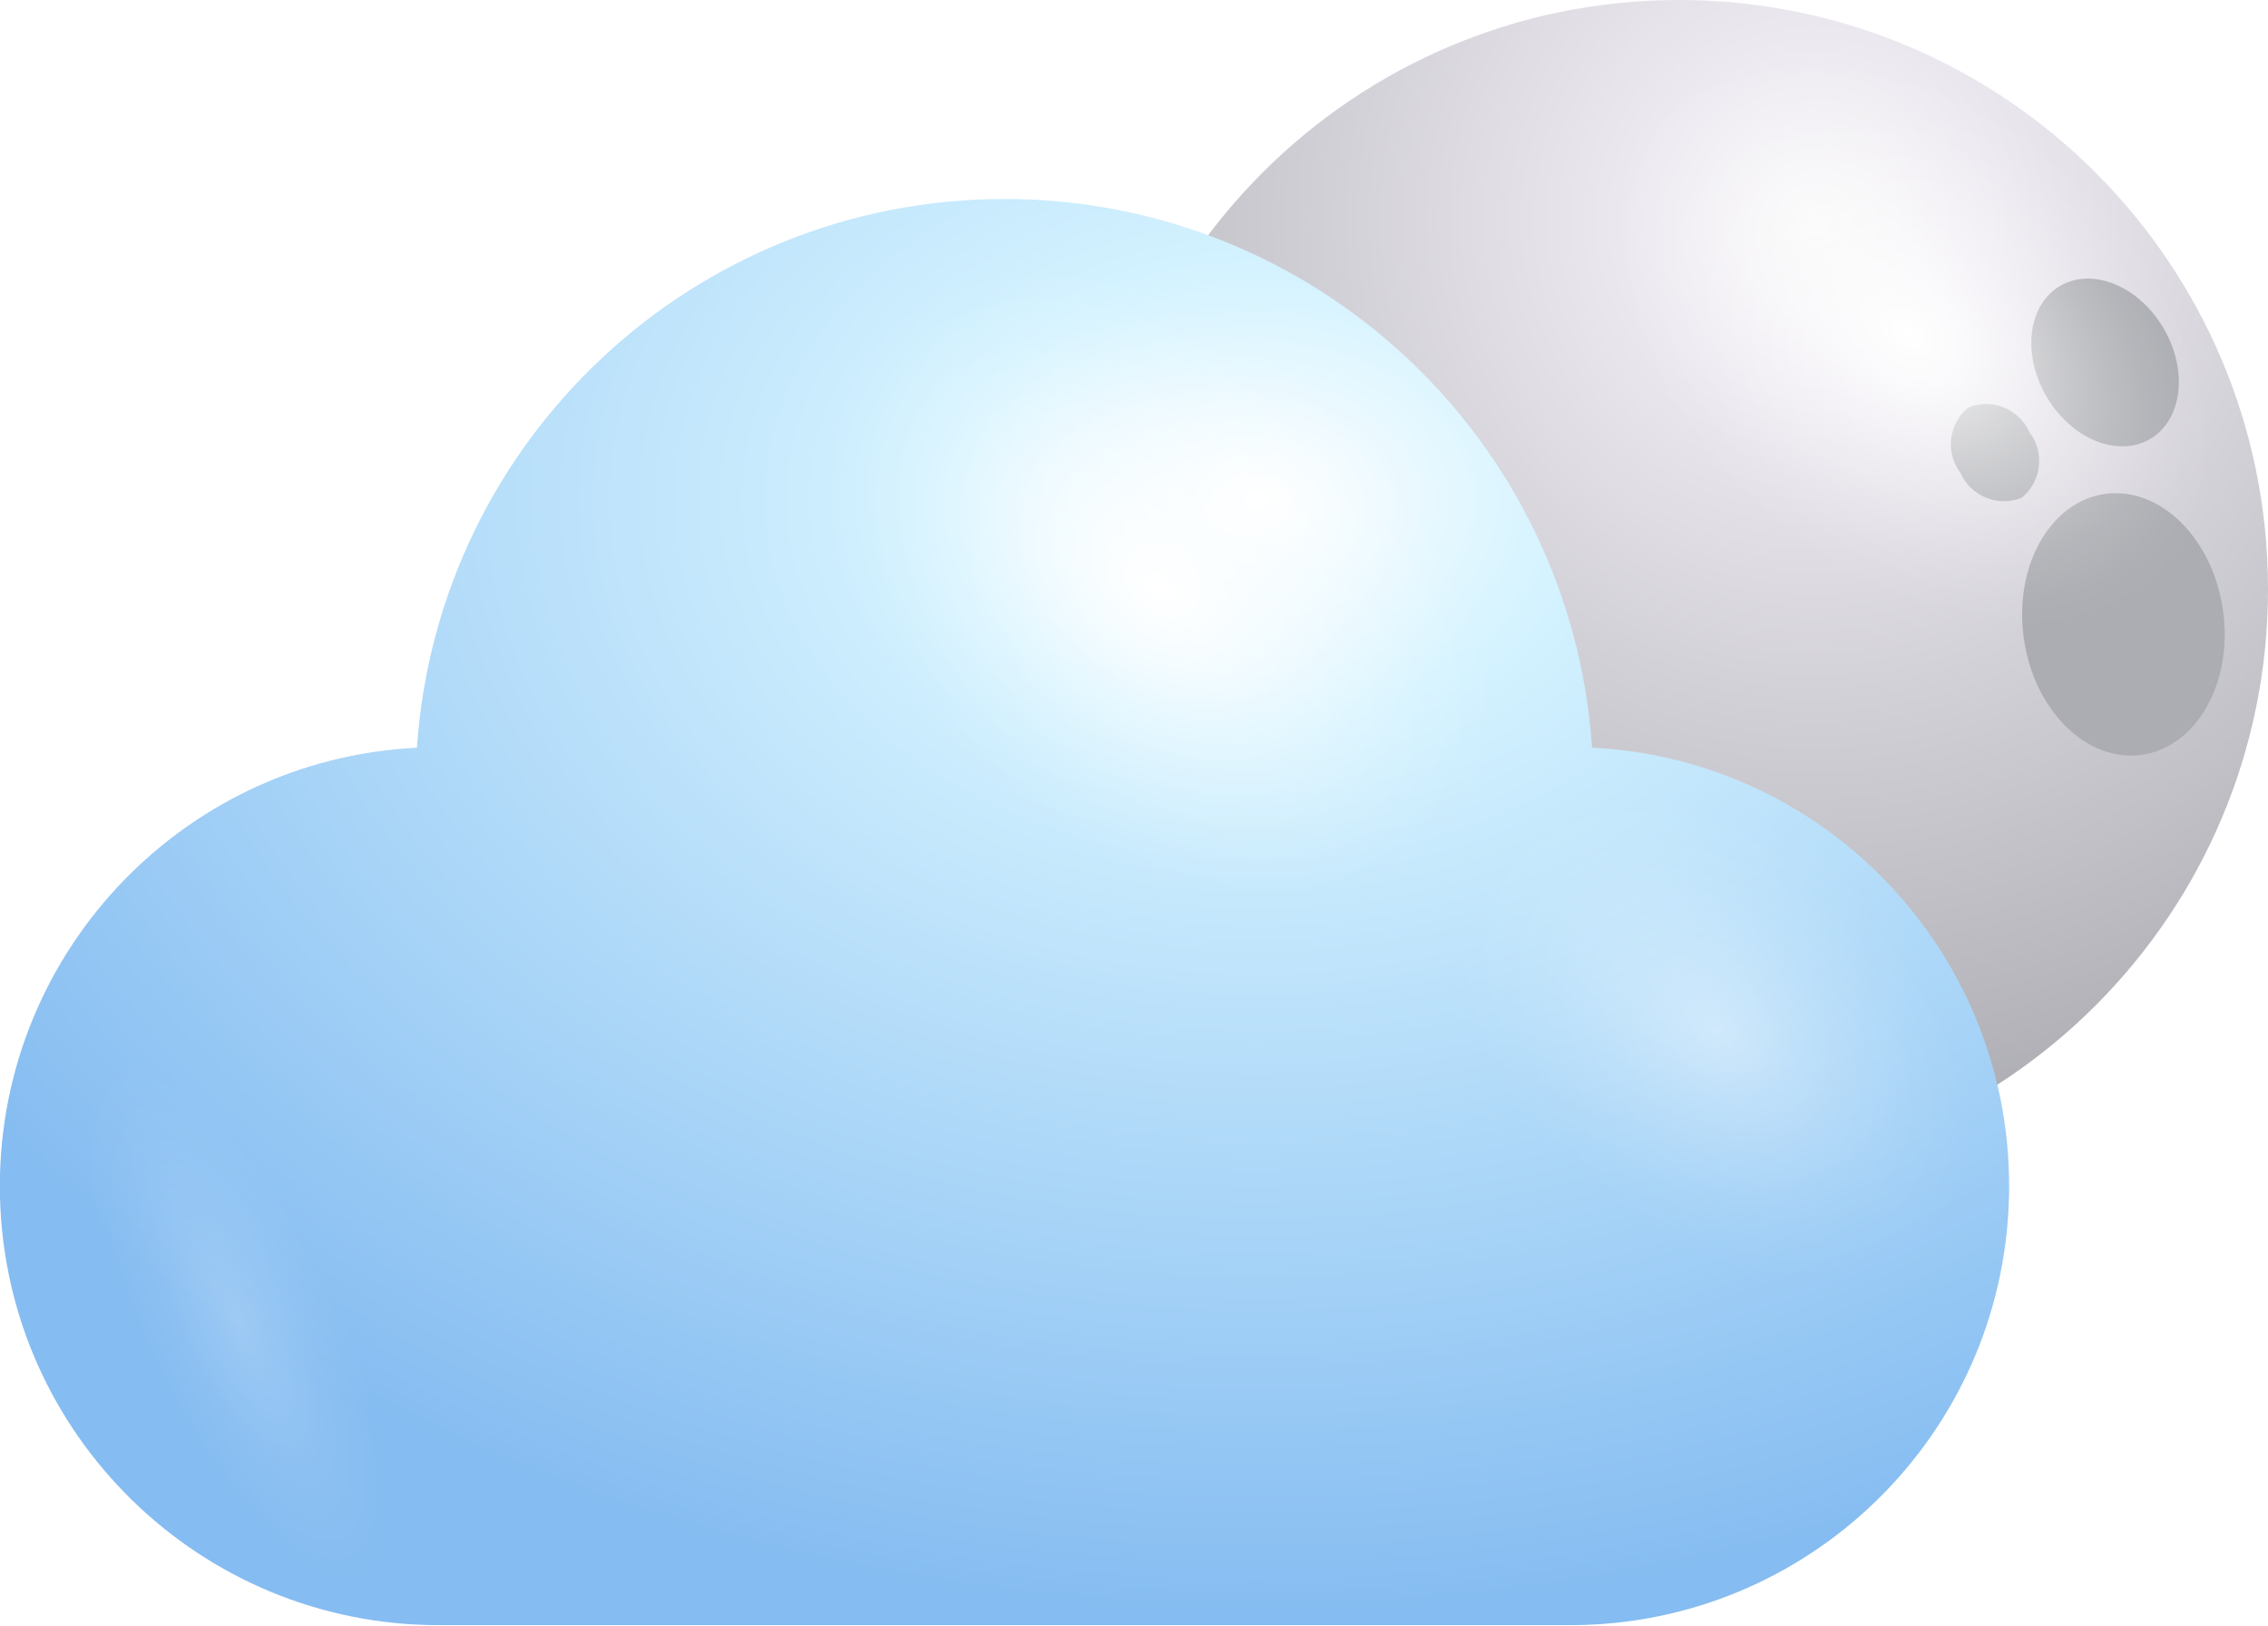
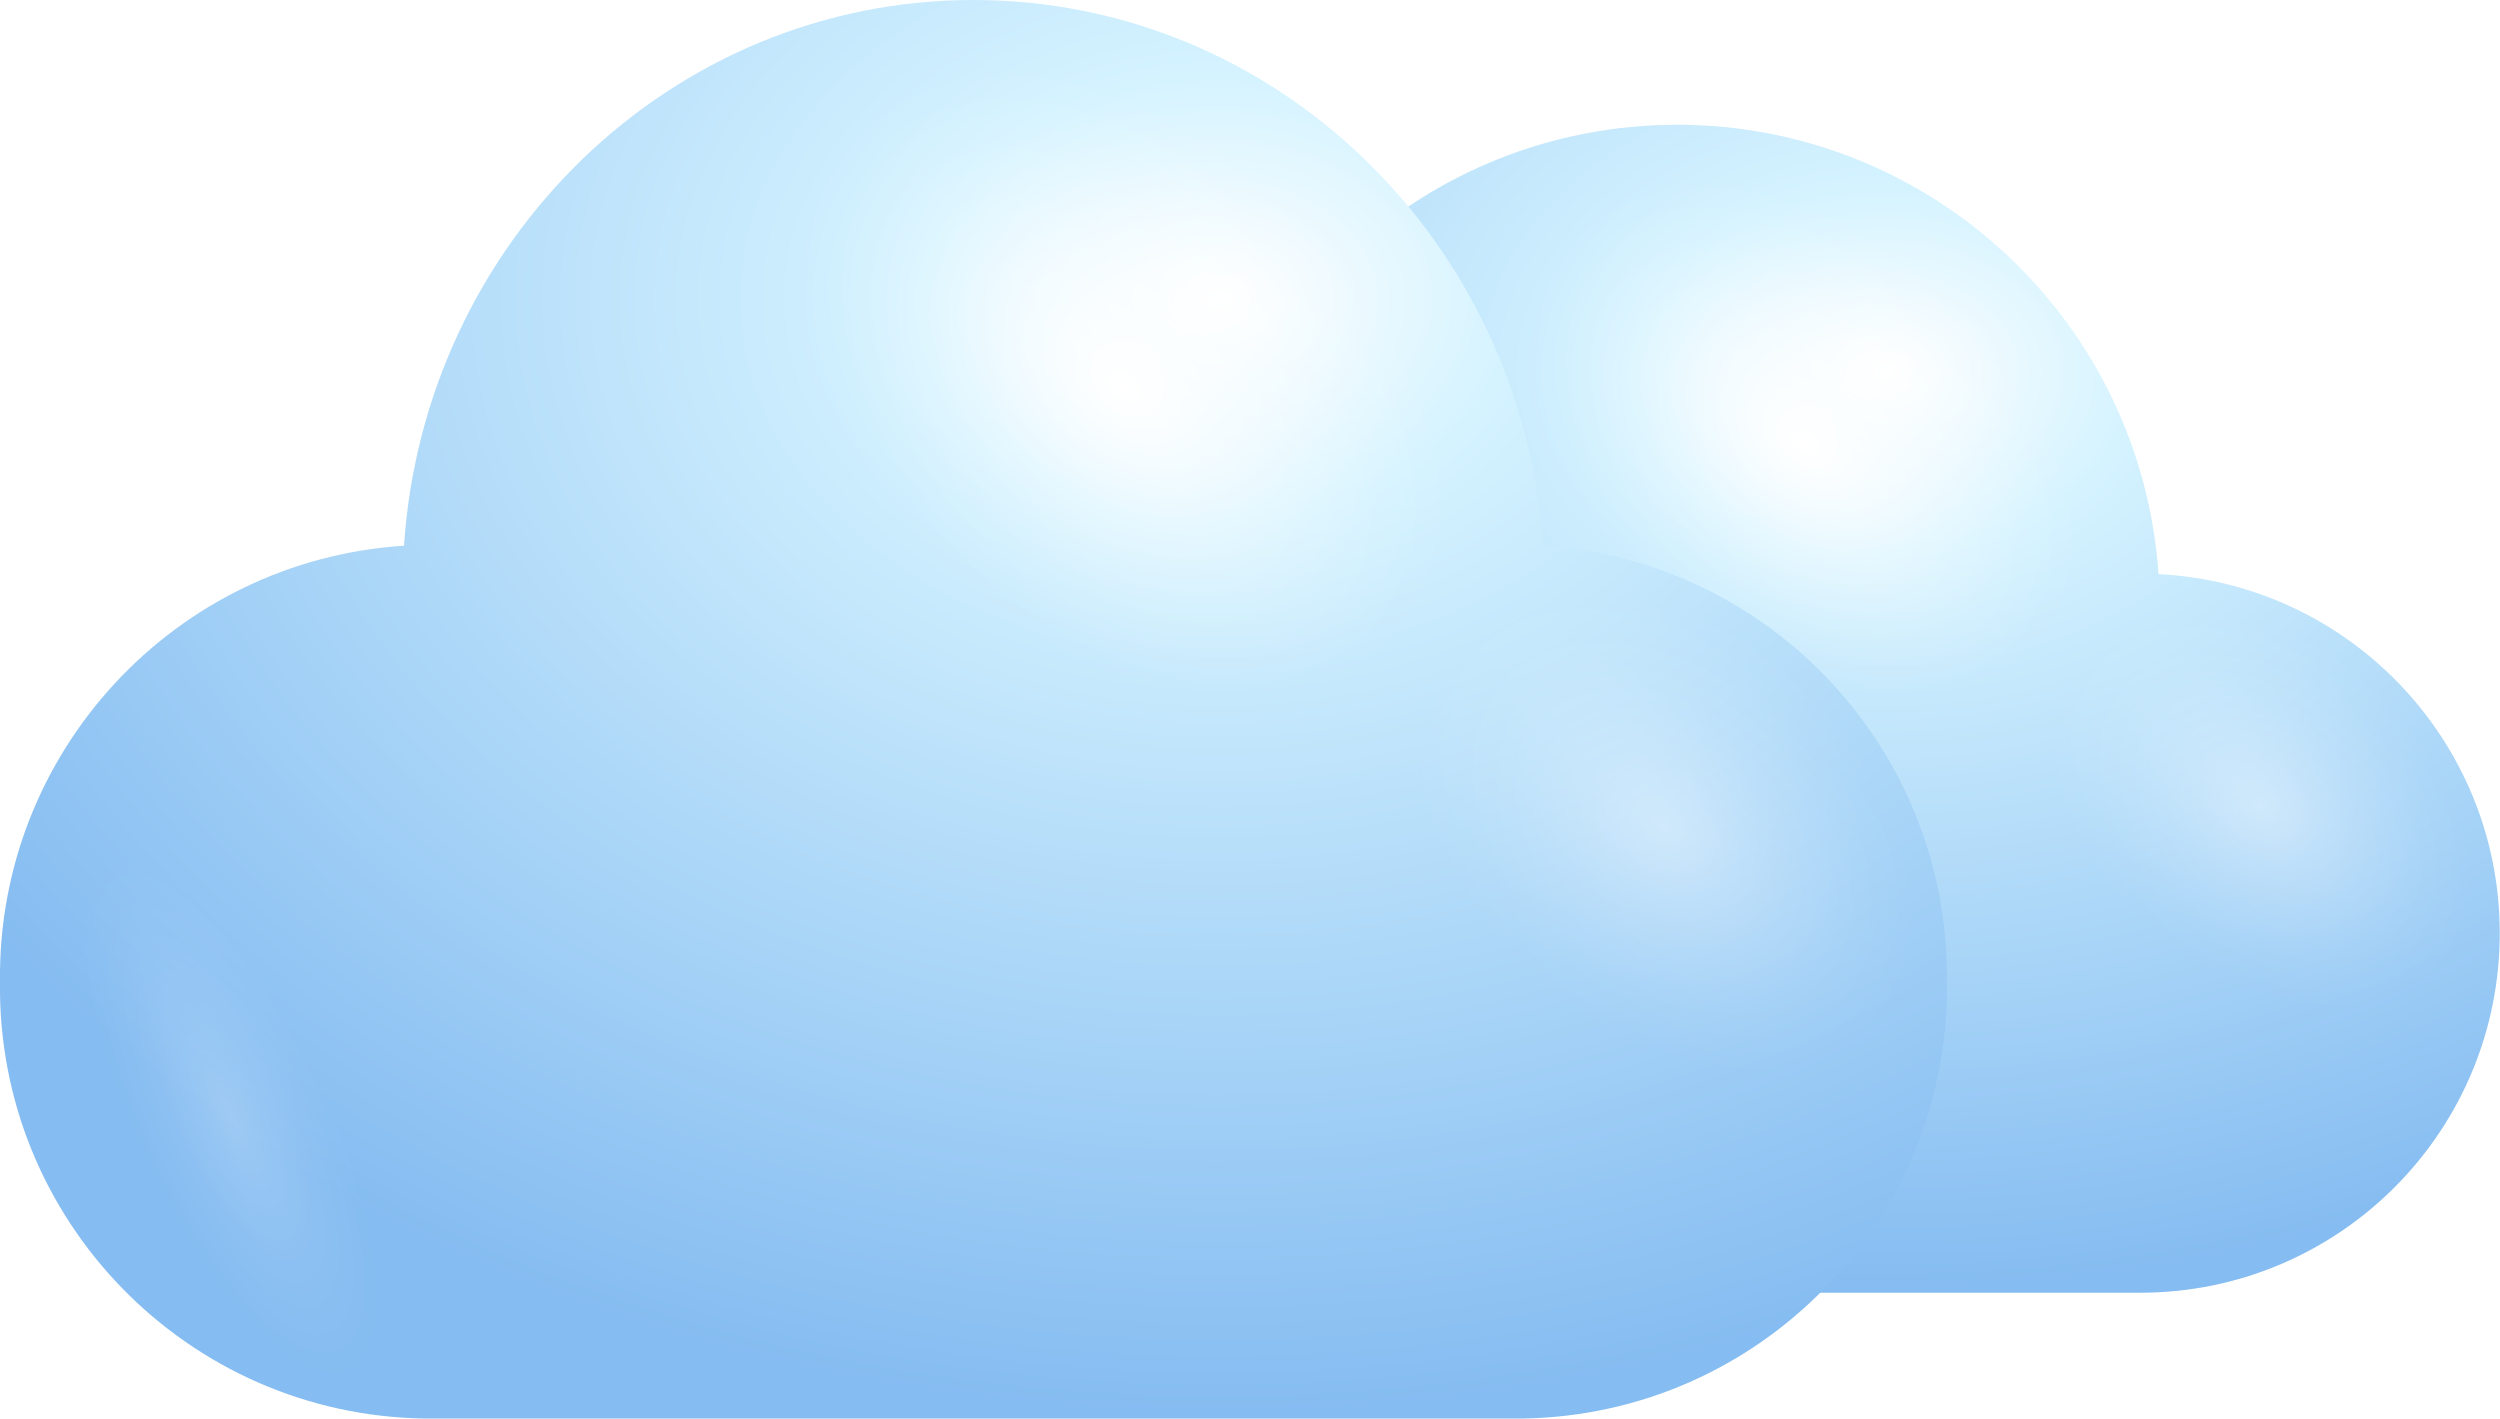
- <svg xmlns="http://www.w3.org/2000/svg" xmlns:xlink="http://www.w3.org/1999/xlink" width="103.986" height="74.498" viewBox="0 0 103.986 74.498">
+ <svg xmlns="http://www.w3.org/2000/svg" xmlns:xlink="http://www.w3.org/1999/xlink" width="107.583" height="61.045" viewBox="0 0 107.583 61.045">
  <defs>
    <style>
      .cls-1 {
        isolation: isolate;
      }

      .cls-2 {
        fill: url(#radial-gradient);
      }

-       .cls-3 {
-         fill: #acadb2;
-       }
- 
-       .cls-4, .cls-5, .cls-7, .cls-8, .cls-9 {
+       .cls-3, .cls-4, .cls-5, .cls-7, .cls-8, .cls-9 {
        mix-blend-mode: overlay;
      }

-       .cls-4 {
+       .cls-3 {
        fill: url(#radial-gradient-2);
      }

-       .cls-5, .cls-8 {
+       .cls-4, .cls-8 {
        opacity: 0.4;
+       }
+ 
+       .cls-4 {
+         fill: url(#radial-gradient-3);
+       }
+ 
+       .cls-5, .cls-9 {
+         opacity: 0.2;
      }

      .cls-5 {
        fill: url(#Degradado_sin_nombre_34);
      }

      .cls-6 {
-         fill: url(#radial-gradient-3);
+         fill: url(#radial-gradient-4);
      }

      .cls-7 {
-         fill: url(#radial-gradient-4);
+         fill: url(#radial-gradient-5);
      }

      .cls-8 {
-         fill: url(#radial-gradient-5);
+         fill: url(#radial-gradient-6);
      }

      .cls-9 {
-         opacity: 0.2;
        fill: url(#Degradado_sin_nombre_34-2);
      }
    </style>
-     <radialGradient id="radial-gradient" cx="-680.657" cy="10.072" r="51.258" gradientTransform="matrix(-1, 0, 0, 1, -597.4971, 0)" gradientUnits="userSpaceOnUse">
-       <stop offset="0" stop-color="#f8f8f8" />
-       <stop offset="0.156" stop-color="#ede9f1" />
-       <stop offset="1" stop-color="#9b9da2" />
+     <radialGradient id="radial-gradient" cx="81.103" cy="15.963" r="54.018" gradientTransform="translate(162.2064 27.62376) rotate(180) scale(1 0.73049)" gradientUnits="userSpaceOnUse">
+       <stop offset="0" stop-color="#fff" />
+       <stop offset="0.198" stop-color="#d5f3ff" />
+       <stop offset="1" stop-color="#85bcf1" />
    </radialGradient>
-     <radialGradient id="radial-gradient-2" cx="725.679" cy="-2052.336" r="7.694" gradientTransform="matrix(-0.8392, 1.1536, -1.6186, -1.3126, -2625.366, -3515.692)" gradientUnits="userSpaceOnUse">
+     <radialGradient id="radial-gradient-2" cx="1242.057" cy="-1578.758" r="6.517" gradientTransform="matrix(-0.8392, 1.1536, -1.6186, -1.3126, -1435.4, -3486.003)" gradientUnits="userSpaceOnUse">
      <stop offset="0" stop-color="#fff" />
      <stop offset="0.103" stop-color="#fff" stop-opacity="0.848" />
      <stop offset="0.29" stop-color="#fff" stop-opacity="0.594" />
      <stop offset="0.469" stop-color="#fff" stop-opacity="0.382" />
      <stop offset="0.635" stop-color="#fff" stop-opacity="0.217" />
      <stop offset="0.783" stop-color="#fff" stop-opacity="0.098" />
      <stop offset="0.91" stop-color="#fff" stop-opacity="0.026" />
      <stop offset="1" stop-color="#fff" stop-opacity="0" />
    </radialGradient>
-     <radialGradient id="Degradado_sin_nombre_34" data-name="Degradado sin nombre 34" cx="-3445.04" cy="3117.598" r="7.425" gradientTransform="matrix(-1.1717, -1.1007, 0.222, -0.7283, -4666.841, -1480.267)" xlink:href="#radial-gradient-2" />
-     <radialGradient id="radial-gradient-3" cx="57.669" cy="22.906" r="70.257" gradientTransform="translate(115.3385 39.63887) rotate(180) scale(1 0.73049)" gradientUnits="userSpaceOnUse">
-       <stop offset="0" stop-color="#fff" />
-       <stop offset="0.198" stop-color="#d5f3ff" />
-       <stop offset="1" stop-color="#85bcf1" />
-     </radialGradient>
-     <radialGradient id="radial-gradient-4" cx="747.235" cy="-2042.268" r="8.477" xlink:href="#radial-gradient-2" />
-     <radialGradient id="radial-gradient-5" cx="746.98" cy="-2057.926" r="6.661" xlink:href="#radial-gradient-2" />
-     <radialGradient id="Degradado_sin_nombre_34-2" data-name="Degradado sin nombre 34" cx="10.935" cy="60.655" r="4.871" gradientTransform="matrix(0.90102, -0.43378, 1.26276, 2.62292, -75.51086, -93.69507)" xlink:href="#radial-gradient-2" />
+     <radialGradient id="radial-gradient-3" cx="1241.86" cy="-1590.797" r="5.122" xlink:href="#radial-gradient-2" />
+     <radialGradient id="Degradado_sin_nombre_34" data-name="Degradado sin nombre 34" cx="45.17" cy="44.988" r="3.745" gradientTransform="matrix(0.90102, -0.43378, 1.26276, 2.62292, -52.338, -53.41766)" xlink:href="#radial-gradient-2" />
+     <radialGradient id="radial-gradient-4" cx="60.254" cy="13.799" r="70.257" gradientTransform="translate(107.2627 22.27924) rotate(180) scale(0.9096 0.68216)" xlink:href="#radial-gradient" />
+     <radialGradient id="radial-gradient-5" cx="1251.07" cy="-1569.908" r="8.476" gradientTransform="matrix(-0.76333, 1.07728, -1.47227, -1.22577, -1307.985, -3255.407)" xlink:href="#radial-gradient-2" />
+     <radialGradient id="radial-gradient-6" cx="1250.816" cy="-1585.566" r="6.662" gradientTransform="matrix(-0.76333, 1.07728, -1.47227, -1.22577, -1307.985, -3255.407)" xlink:href="#radial-gradient-2" />
+     <radialGradient id="Degradado_sin_nombre_34-2" data-name="Degradado sin nombre 34" cx="13.52" cy="51.549" r="4.871" gradientTransform="matrix(0.81956, -0.40508, 1.1486, 2.4494, -60.34344, -72.66918)" xlink:href="#radial-gradient-2" />
  </defs>
  <g class="cls-1">
    <g id="Слой_2" data-name="Слой 2">
      <g id="OBJECTS">
        <g>
+           <path class="cls-2" d="M92.888,24.706a20.763,20.763,0,0,0-41.428,0,15.472,15.472,0,0,0,.775,30.924h39.875a15.472,15.472,0,0,0,.777-30.924Z" />
+           <path class="cls-3" d="M72.175,26.63c-5.826-4.727-8.1-11.922-5.08-16.072,3.021-4.152,10.193-3.686,16.02,1.037,5.824,4.725,8.096,11.922,5.078,16.07C85.169,31.819,77.999,31.353,72.175,26.63Z" />
+           <path class="cls-4" d="M92.997,40.597c-4.578-3.715-6.367-9.369-3.992-12.631,2.373-3.264,8.01-2.897,12.59.815,4.576,3.713,6.361,9.369,3.99,12.629C103.208,44.675,97.573,44.308,92.997,40.597Z" />
+           <path class="cls-5" d="M47.825,41.114c-3.379-5.268-7.303-7.805-8.771-5.668-1.465,2.135.084,8.141,3.459,13.412,3.381,5.269,7.307,7.809,8.771,5.67C52.751,52.386,51.202,46.388,47.825,41.114Z" />
          <g>
-             <path class="cls-2" d="M49.982,27.002A27.002,27.002,0,1,0,76.984,0,27.001,27.001,0,0,0,49.982,27.002Z" />
-             <g>
-               <path class="cls-3" d="M58.117,31.779c2.537-.229,4.35-3.107,4.051-6.43-.297-3.322-2.596-5.83-5.135-5.601-2.535.229-4.35,3.107-4.051,6.428C53.281,29.498,55.58,32.006,58.117,31.779Z" />
-               <path class="cls-3" d="M55.918,34.193c-1.522.799-1.904,3.061-.859,5.049,1.045,1.99,3.123,2.955,4.644,2.158,1.518-.797,1.902-3.059.857-5.047C59.517,34.363,57.437,33.397,55.918,34.193Z" />
-               <path class="cls-3" d="M61.939,31.795a2.179,2.179,0,0,0-.508,2.982,1.904,1.904,0,1,0,3.252-1.707A2.18,2.18,0,0,0,61.939,31.795Z" />
-               <path class="cls-3" d="M101.924,27.979c-.467-3.303-2.889-5.691-5.412-5.336-2.522.355-4.188,3.322-3.721,6.625.465,3.303,2.889,5.691,5.41,5.334C100.723,34.246,102.391,31.279,101.924,27.979Z" />
-               <path class="cls-3" d="M98.588,20.119c1.476-.875,1.746-3.152.602-5.086-1.143-1.934-3.268-2.793-4.746-1.92-1.476.871-1.746,3.15-.602,5.084C94.984,20.133,97.109,20.992,98.588,20.119Z" />
-               <path class="cls-3" d="M93.049,19.814a2.179,2.179,0,0,0-2.805-1.135,2.18,2.18,0,0,0-.355,3.004,2.178,2.178,0,0,0,2.805,1.135A2.176,2.176,0,0,0,93.049,19.814Z" />
-             </g>
-             <g>
-               <path class="cls-4" d="M81.1,24.225c-6.875-5.582-9.565-14.074-5.998-18.975C78.668.348,87.135.896,94.016,6.473c6.875,5.578,9.557,14.076,5.994,18.973C96.439,30.354,87.975,29.801,81.1,24.225Z" />
-               <path class="cls-5" d="M53.119,32.969c.912-2.986,5.541-1.748,10.348,2.766,4.805,4.514,7.961,10.592,7.053,13.58-.908,2.984-5.539,1.75-10.348-2.764C55.369,42.037,52.213,35.953,53.119,32.969Z" />
-             </g>
-           </g>
-           <g>
-             <path class="cls-6" d="M72.996,34.275a27.004,27.004,0,0,0-53.881,0A20.124,20.124,0,0,0,20.123,74.498H71.986a20.124,20.124,0,0,0,1.01-40.223Z" />
-             <path class="cls-7" d="M46.057,36.779c-7.576-6.146-10.535-15.504-6.607-20.904,3.93-5.4,13.256-4.793,20.836,1.348,7.572,6.144,10.529,15.506,6.604,20.904C62.957,43.529,53.631,42.922,46.057,36.779Z" />
-             <path class="cls-8" d="M73.139,54.943c-5.955-4.83-8.279-12.184-5.193-16.428,3.088-4.244,10.418-3.766,16.373,1.059,5.953,4.83,8.275,12.188,5.191,16.428C86.42,60.248,79.09,59.772,73.139,54.943Z" />
-             <path class="cls-9" d="M14.389,55.619c-4.394-6.854-9.496-10.152-11.408-7.373-1.904,2.775.109,10.588,4.5,17.443,4.396,6.854,9.502,10.154,11.408,7.375C20.793,70.277,18.781,62.475,14.389,55.619Z" />
+             <path class="cls-6" d="M66.396,23.483C65.524,10.365,54.89,0,41.891,0,28.892,0,18.258,10.365,17.386,23.483A18.585,18.585,0,0,0,0,42.251,18.553,18.553,0,0,0,18.304,61.045H65.478A18.553,18.553,0,0,0,83.782,42.251,18.585,18.585,0,0,0,66.396,23.483Z" />
+             <path class="cls-7" d="M41.893,25.821C35.002,20.081,32.311,11.343,35.883,6.302c3.574-5.045,12.058-4.478,18.952,1.257,6.889,5.74,9.577,14.482,6.007,19.521C57.266,32.125,48.782,31.557,41.893,25.821Z" />
+             <path class="cls-8" d="M66.526,42.785c-5.415-4.512-7.531-11.379-4.724-15.343,2.81-3.963,9.477-3.516,14.895.99,5.414,4.509,7.526,11.379,4.721,15.339C78.607,47.737,71.939,47.292,66.526,42.785Z" />
+             <path class="cls-9" d="M13.087,43.415C9.091,37.015,4.449,33.934,2.711,36.529c-1.732,2.594.1,9.889,4.093,16.291,3.999,6.4,8.643,9.483,10.376,6.885C18.914,57.105,17.083,49.817,13.087,43.415Z" />
          </g>
        </g>
      </g>
    </g>
  </g>
</svg>
